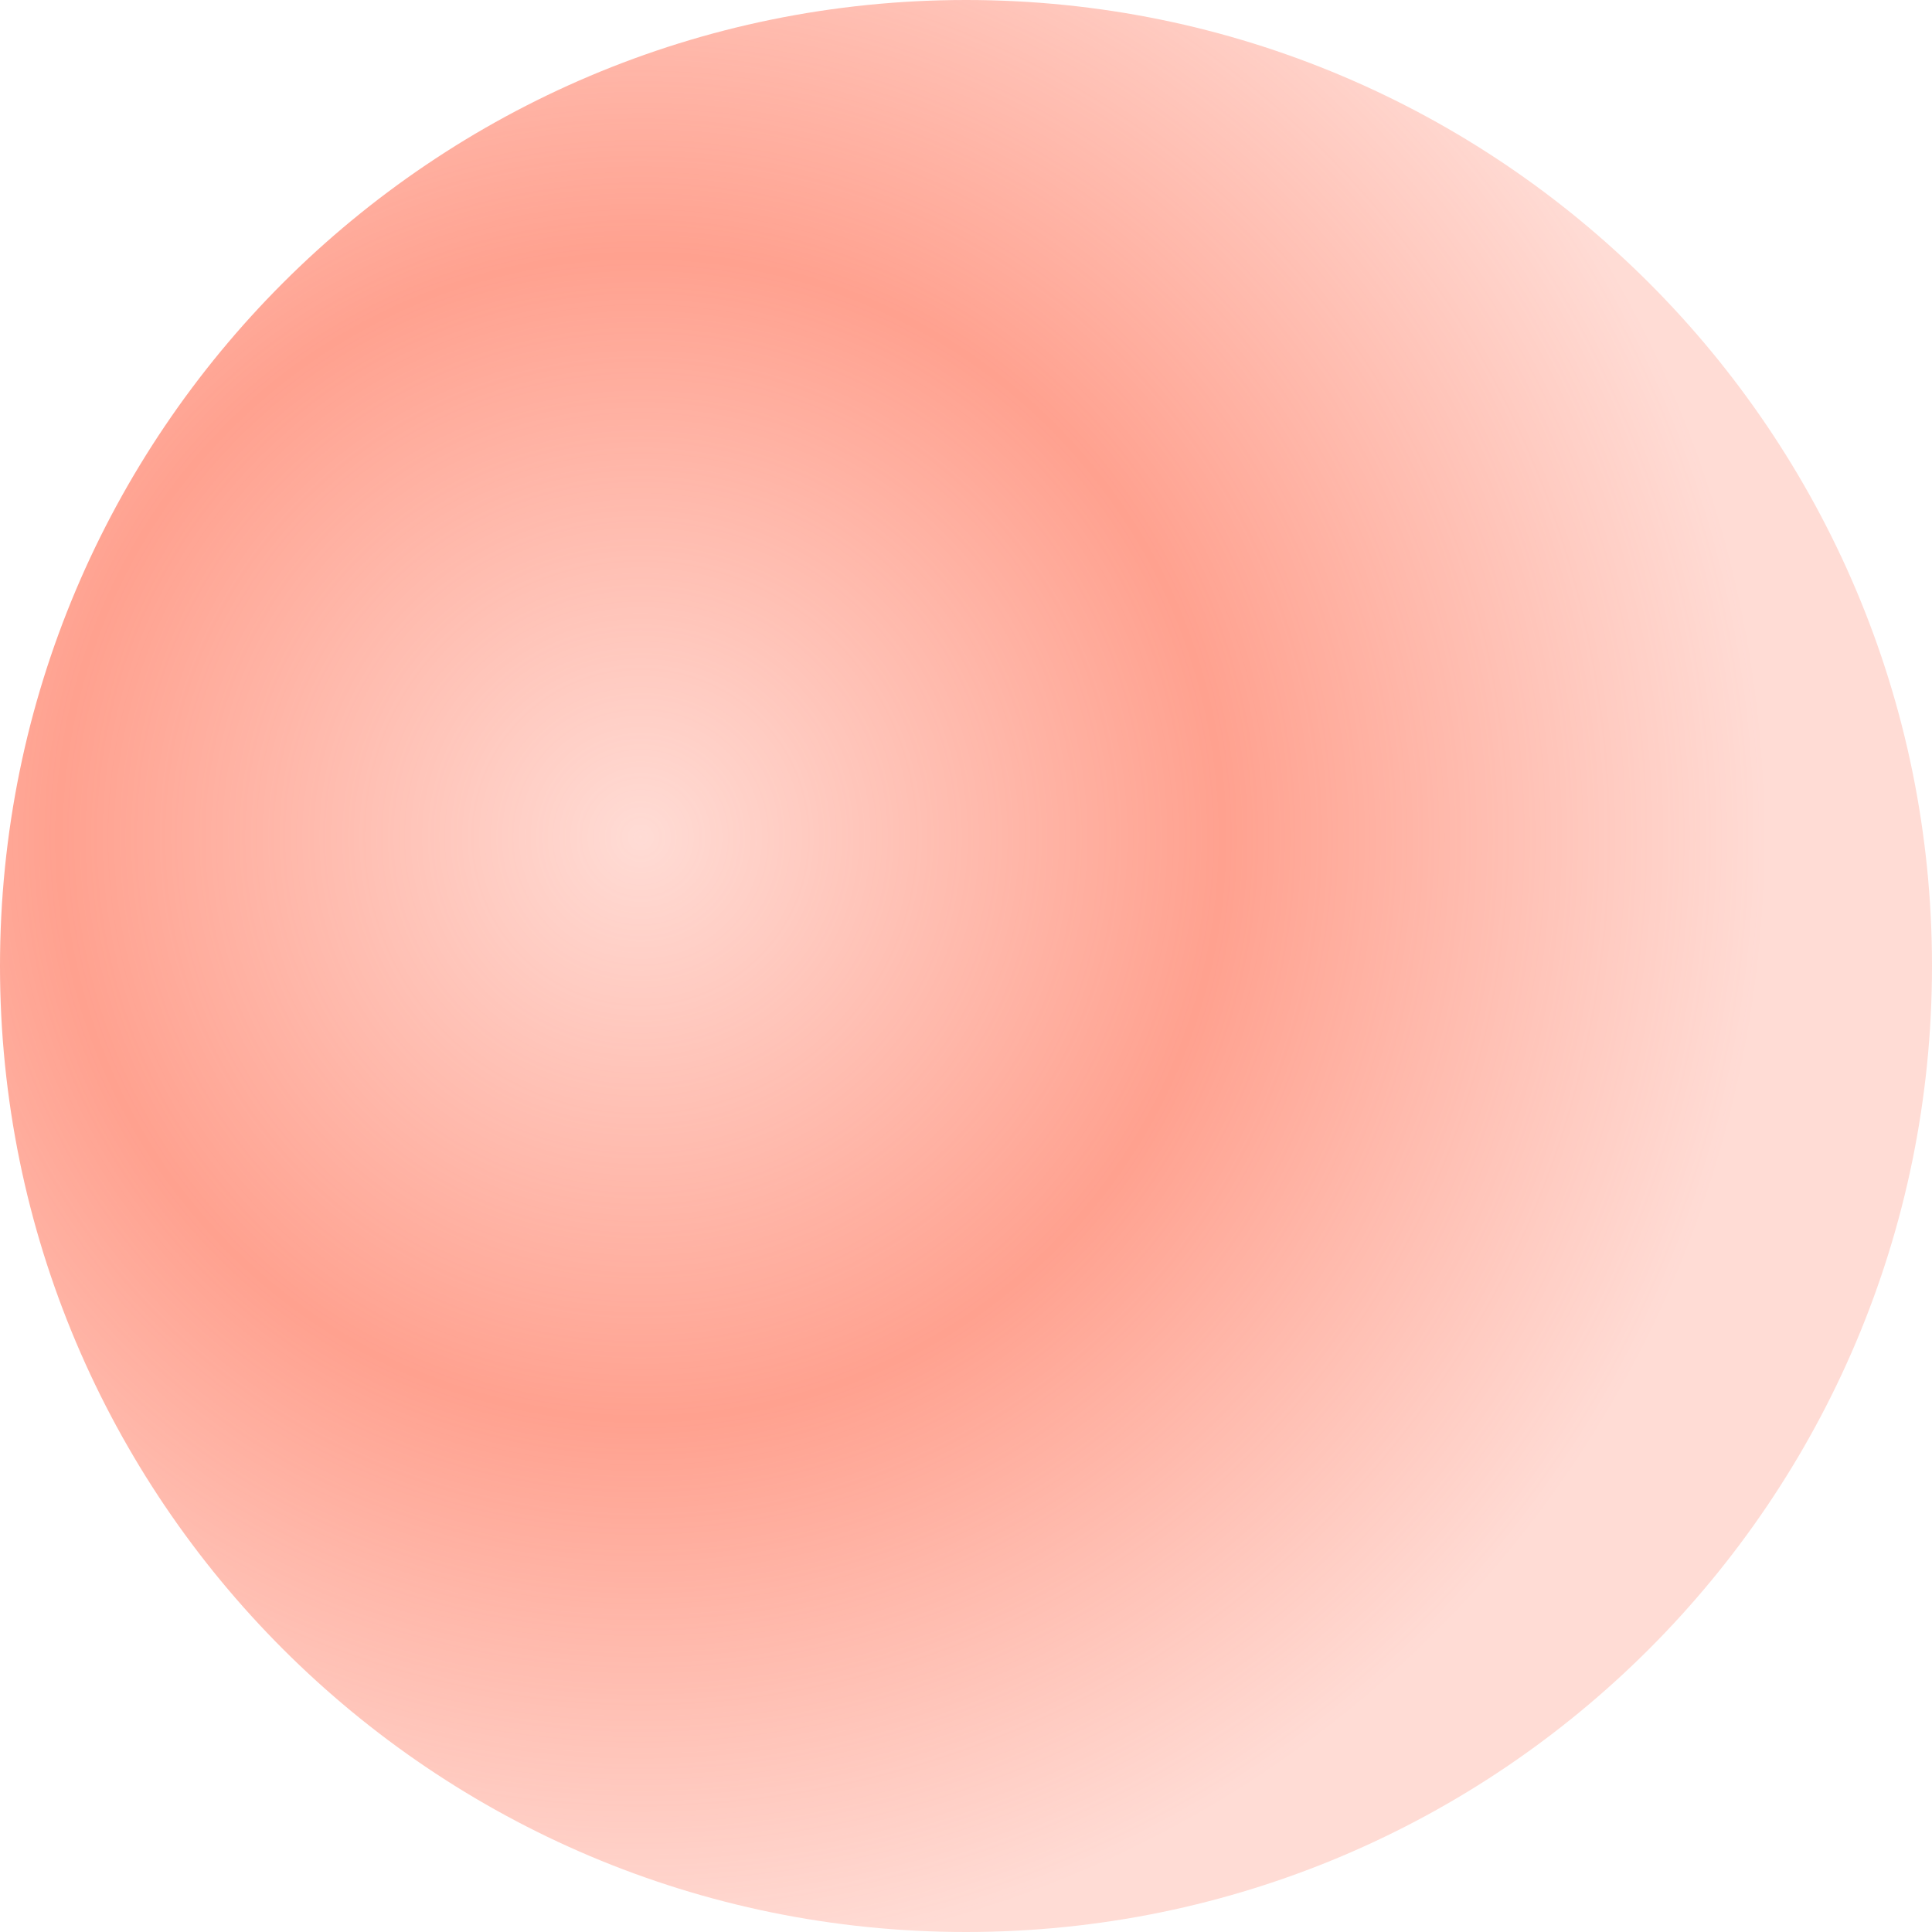
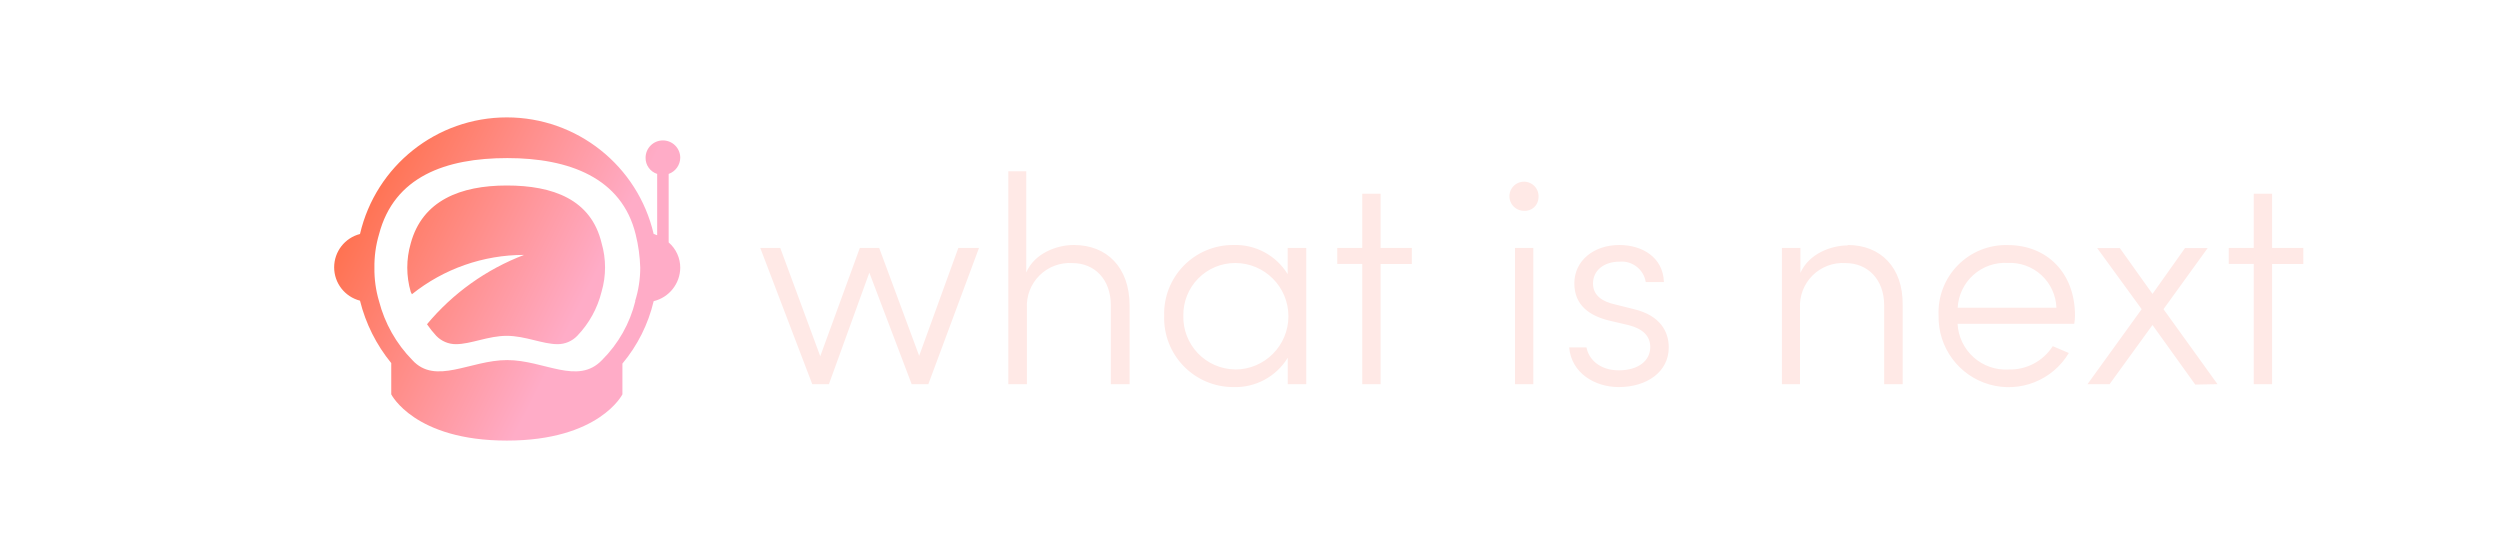
- <svg xmlns="http://www.w3.org/2000/svg" width="32" height="32">
+ <svg xmlns="http://www.w3.org/2000/svg" id="Layer_1" data-name="Layer 1" viewBox="0 0 300 65">
  <defs>
-     <radialGradient cx="33.3%" cy="43.394%" fx="33.3%" fy="43.394%" r="57.77%" id="a">
-       <stop stop-color="#FF6C50" stop-opacity=".24" offset="0%" />
-       <stop stop-color="#FF6C50" stop-opacity=".64" offset="51.712%" />
-       <stop stop-color="#FF6C50" stop-opacity=".24" offset="100%" />
-     </radialGradient>
+     <style>.cls-1{fill:#ffe9e6;}.cls-2{fill:url(#linear-gradient);}</style>
+     <linearGradient id="linear-gradient" x1="-787.15" y1="573.44" x2="-786.15" y2="573.44" gradientTransform="matrix(37.73, 16.42, 17.59, -35.21, 19644.27, 33136)" gradientUnits="userSpaceOnUse">
+       <stop offset="0" stop-color="#ff5a20" />
+       <stop offset="1" stop-color="#ffacc7" />
+     </linearGradient>
  </defs>
-   <circle cx="16" cy="16" r="16" fill="url(#a)" fill-rule="evenodd" />
+   <g id="_83c2764e-a48f-5cec-052e-e20508211432" data-name="83c2764e-a48f-5cec-052e-e20508211432">
+     <path class="cls-1" d="M115,29.75,110.3,42.7l-4.8-12.95h-2.32l-4.75,13-4.8-13h-2.4L97.47,46.1h2l4.85-13.38,5.08,13.38h2l6.08-16.35Zm13.82-.35c-2,0-4.7,1-5.67,3.3V20.55H121V46.1h2.23V37a5.14,5.14,0,0,1,5.47-5.43c2.62,0,4.6,1.92,4.6,5.07V46.1h2.25V36.58C135.52,32.08,132.82,29.4,128.87,29.4Zm25.7.35V32.9A7.34,7.34,0,0,0,148,29.4a8.25,8.25,0,0,0-8.3,8.5,8.29,8.29,0,0,0,8.3,8.55,7.36,7.36,0,0,0,6.53-3.52V46.1h2.22V29.75Zm-6.35,14.58A6.29,6.29,0,0,1,142,37.88a6.22,6.22,0,0,1,6.22-6.32,6.39,6.39,0,0,1,0,12.78Zm21.25-14.58h-3.75v-6.5h-2.2v6.5h-3v1.92h3V46.1h2.2V31.68h3.75Zm13.45-4.45a1.63,1.63,0,0,0,1.75-1.57,1.75,1.75,0,1,0-1.75,1.57ZM181.8,46.1H184V29.75H181.8Zm12.45.35c3.4,0,6-1.85,6-4.75,0-1.9-1-3.83-4.17-4.6l-2.4-.6c-1.2-.28-2.52-.92-2.52-2.48s1.3-2.62,3.18-2.62a2.92,2.92,0,0,1,3.15,2.45h2.18c-.1-3-2.63-4.45-5.35-4.45-3.12,0-5.4,1.92-5.4,4.6s1.88,3.9,4.18,4.47l2.35.55c1.68.43,2.58,1.3,2.58,2.62,0,1.65-1.43,2.8-3.78,2.8s-3.63-1.4-3.87-2.75H188.3C188.57,44.8,191.42,46.45,194.25,46.45Zm27.48-17c-2,0-4.68,1-5.68,3.3v-3h-2.22V46.1H216V37a5.14,5.14,0,0,1,5.47-5.43c2.62,0,4.63,1.92,4.63,5.07V46.1h2.22V36.58C228.37,32.08,225.67,29.4,221.72,29.4ZM249,37.88c0-5.17-3.4-8.47-8.05-8.47a8.09,8.09,0,0,0-8.32,8.47,8.41,8.41,0,0,0,15.63,4.48l-1.93-.82a6.08,6.08,0,0,1-5.3,2.8,5.79,5.79,0,0,1-6.12-5.48h14A6.21,6.21,0,0,0,249,37.88Zm-14.08-.95a5.69,5.69,0,0,1,6-5.38,5.58,5.58,0,0,1,5.85,5.38ZM266.1,46.1l-6.48-9,5.3-7.33H262.2l-3.9,5.5-3.92-5.5h-2.72L257,37.1l-6.5,9h2.65L258.3,39l5.13,7.15Zm10.3-16.35h-3.75v-6.5h-2.2v6.5h-3v1.92h3V46.1h2.2V31.68h3.75Z" />
+   </g>
+   <g id="_7b242c0b-1ff2-8318-3c17-e378f2552c2f" data-name="7b242c0b-1ff2-8318-3c17-e378f2552c2f">
+     <path class="cls-2" d="M80.24,20.87a2.09,2.09,0,0,0,1.39-1.94,2.08,2.08,0,1,0-4.16,0,2,2,0,0,0,1.39,1.94v7.35c-.14,0-.28-.14-.42-.14a18.09,18.09,0,0,0-35.24,0,4.13,4.13,0,0,0,0,8,19.08,19.08,0,0,0,3.75,7.49v3.75s2.77,5.55,13.87,5.55,13.87-5.55,13.87-5.55V43.63a18.19,18.19,0,0,0,3.75-7.49,4.17,4.17,0,0,0,3.19-4,4,4,0,0,0-1.39-3.05Zm-4,15.26a15,15,0,0,1-4,7.08c-2.91,3.05-6.94,0-11.38,0s-8.6,3.05-11.38,0a15.73,15.73,0,0,1-4-7.08,13.41,13.41,0,0,1-.55-4,13.41,13.41,0,0,1,.55-4c1.8-6.94,8-9.16,15.4-9.16s13.74,2.36,15.4,9.16a18.76,18.76,0,0,1,.55,4A13.41,13.41,0,0,1,76.21,36.14ZM60.81,22.26c-5.55,0-10.13,1.8-11.52,6.94a10.41,10.41,0,0,0,0,5.83l.14.28a21.49,21.49,0,0,1,13.46-4.72,28.27,28.27,0,0,0-11.65,8.32,12.13,12.13,0,0,0,1.11,1.39,3.25,3.25,0,0,0,2.36,1c1.8,0,3.88-1,6.1-1s4.3,1,6.1,1a3.25,3.25,0,0,0,2.36-1A11.7,11.7,0,0,0,72.19,35a10.41,10.41,0,0,0,0-5.83C70.94,23.93,66.36,22.26,60.81,22.26Z" />
+   </g>
</svg>
